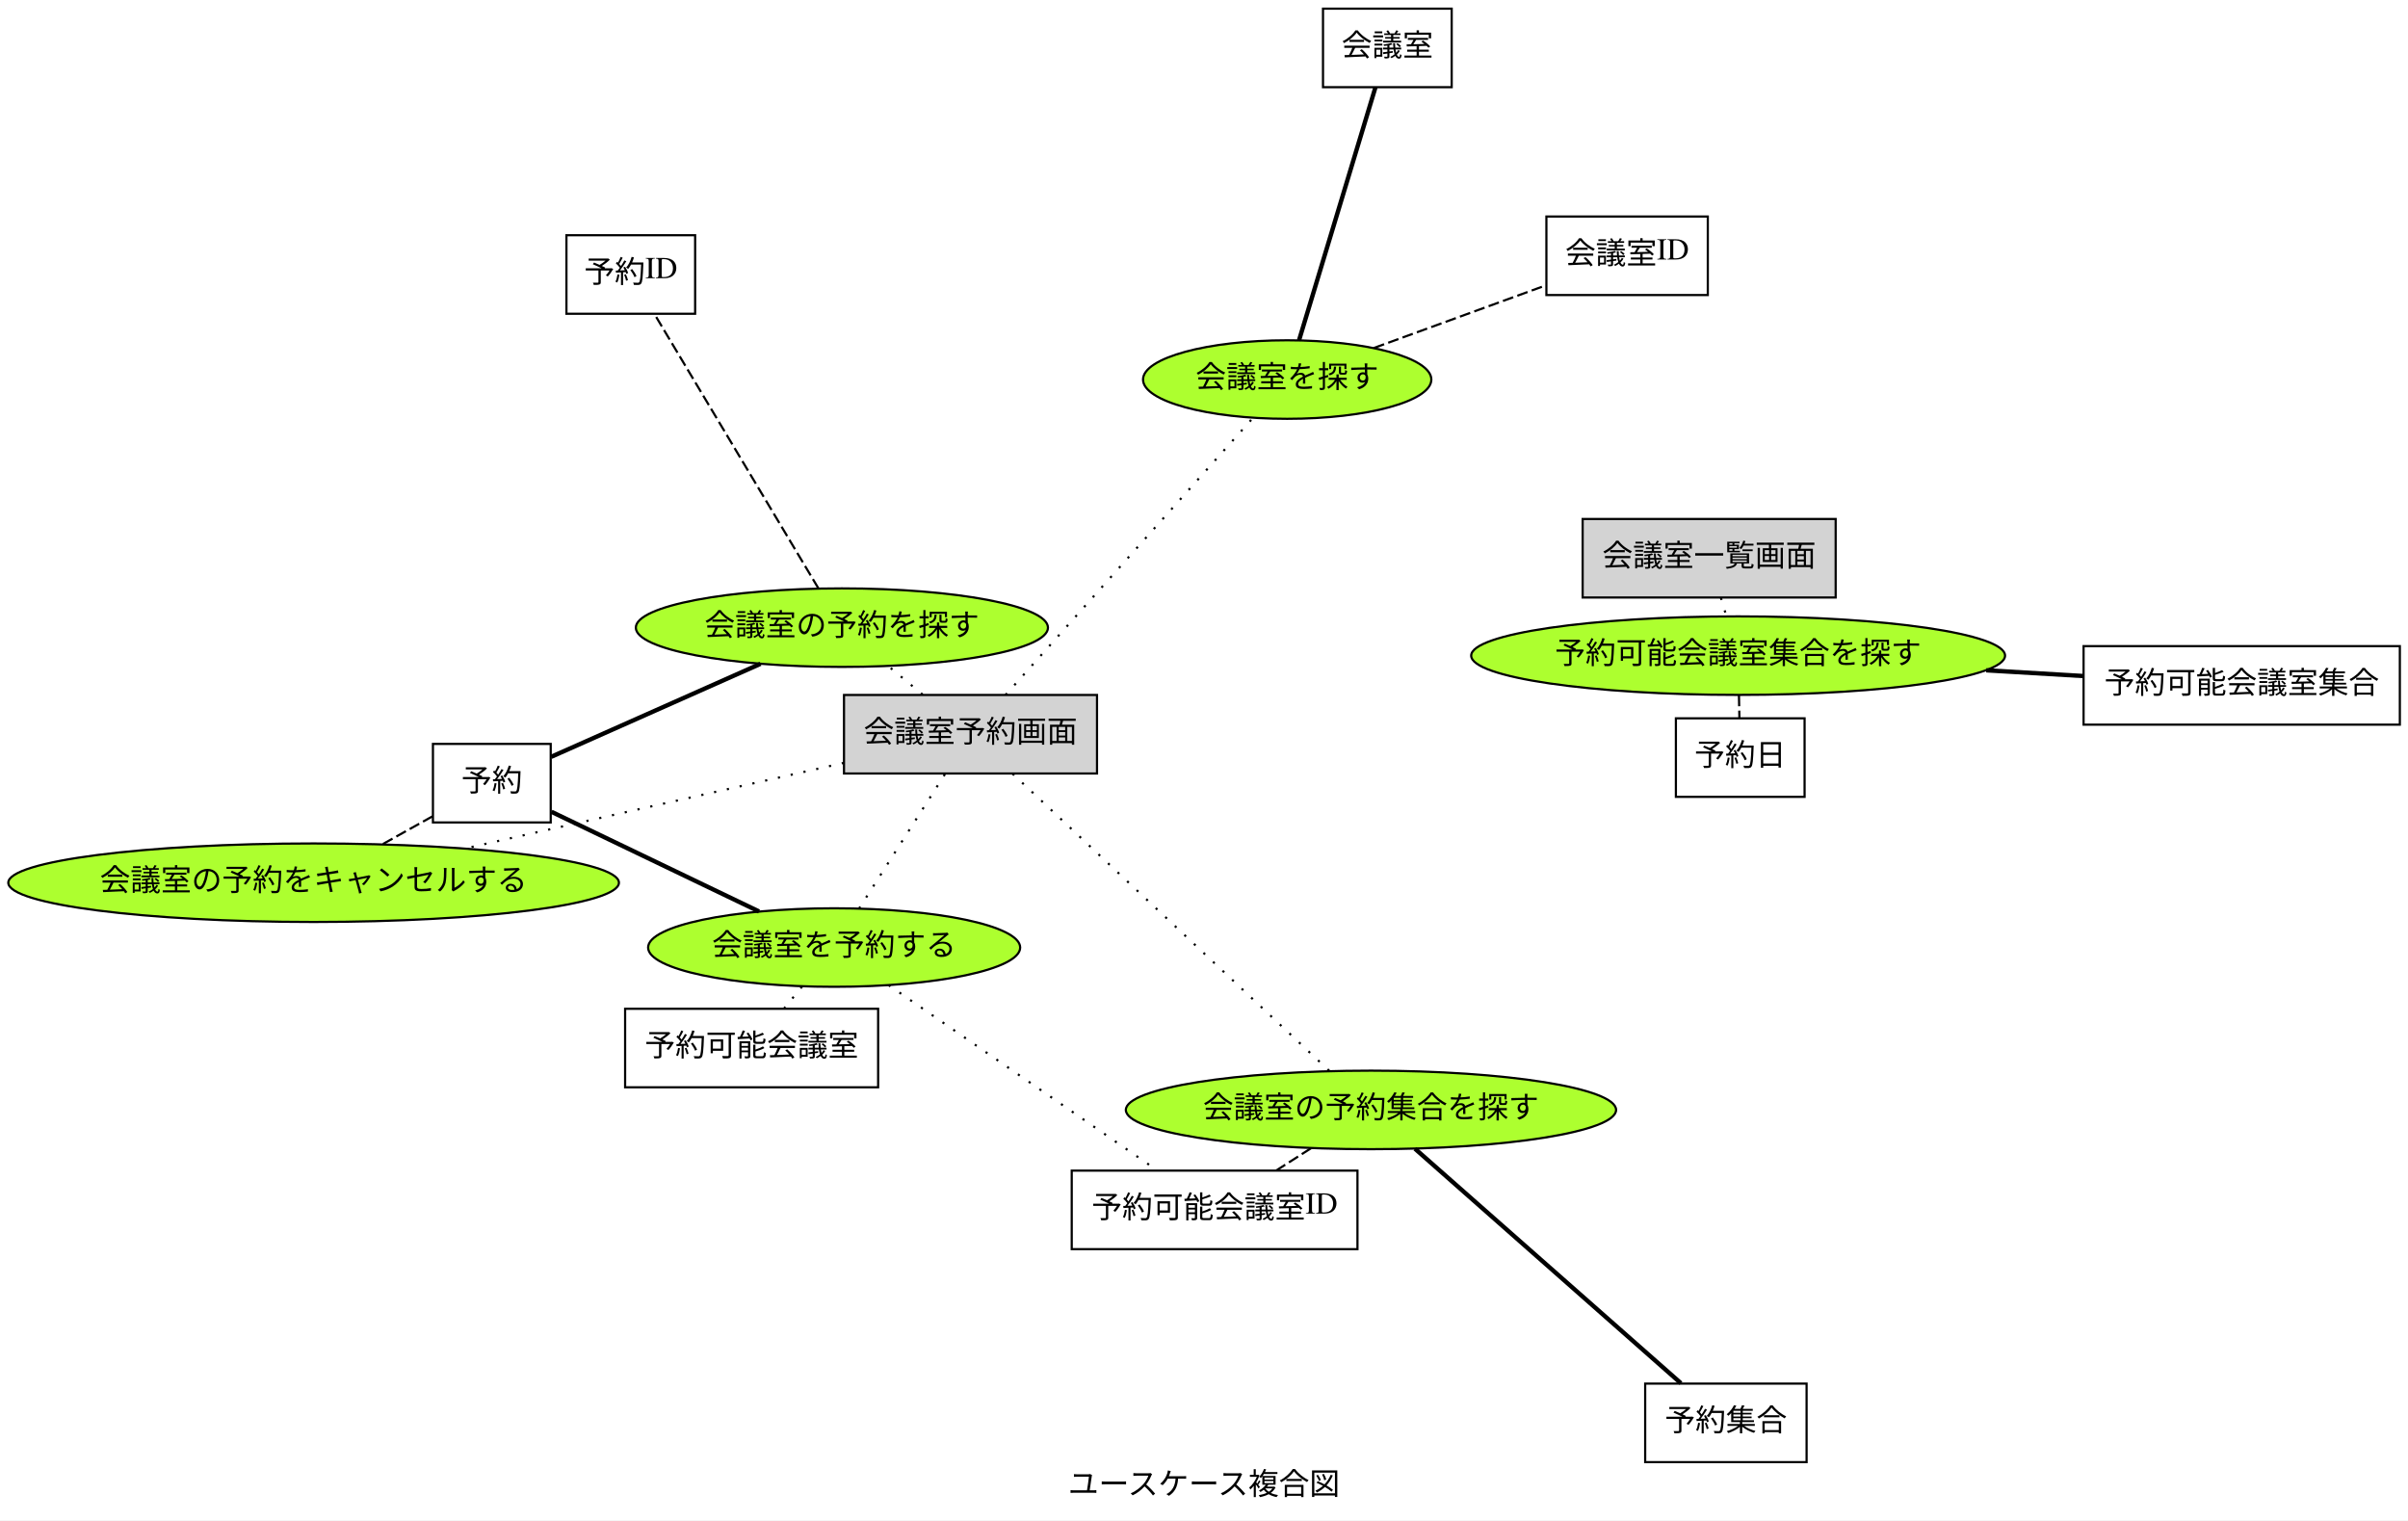
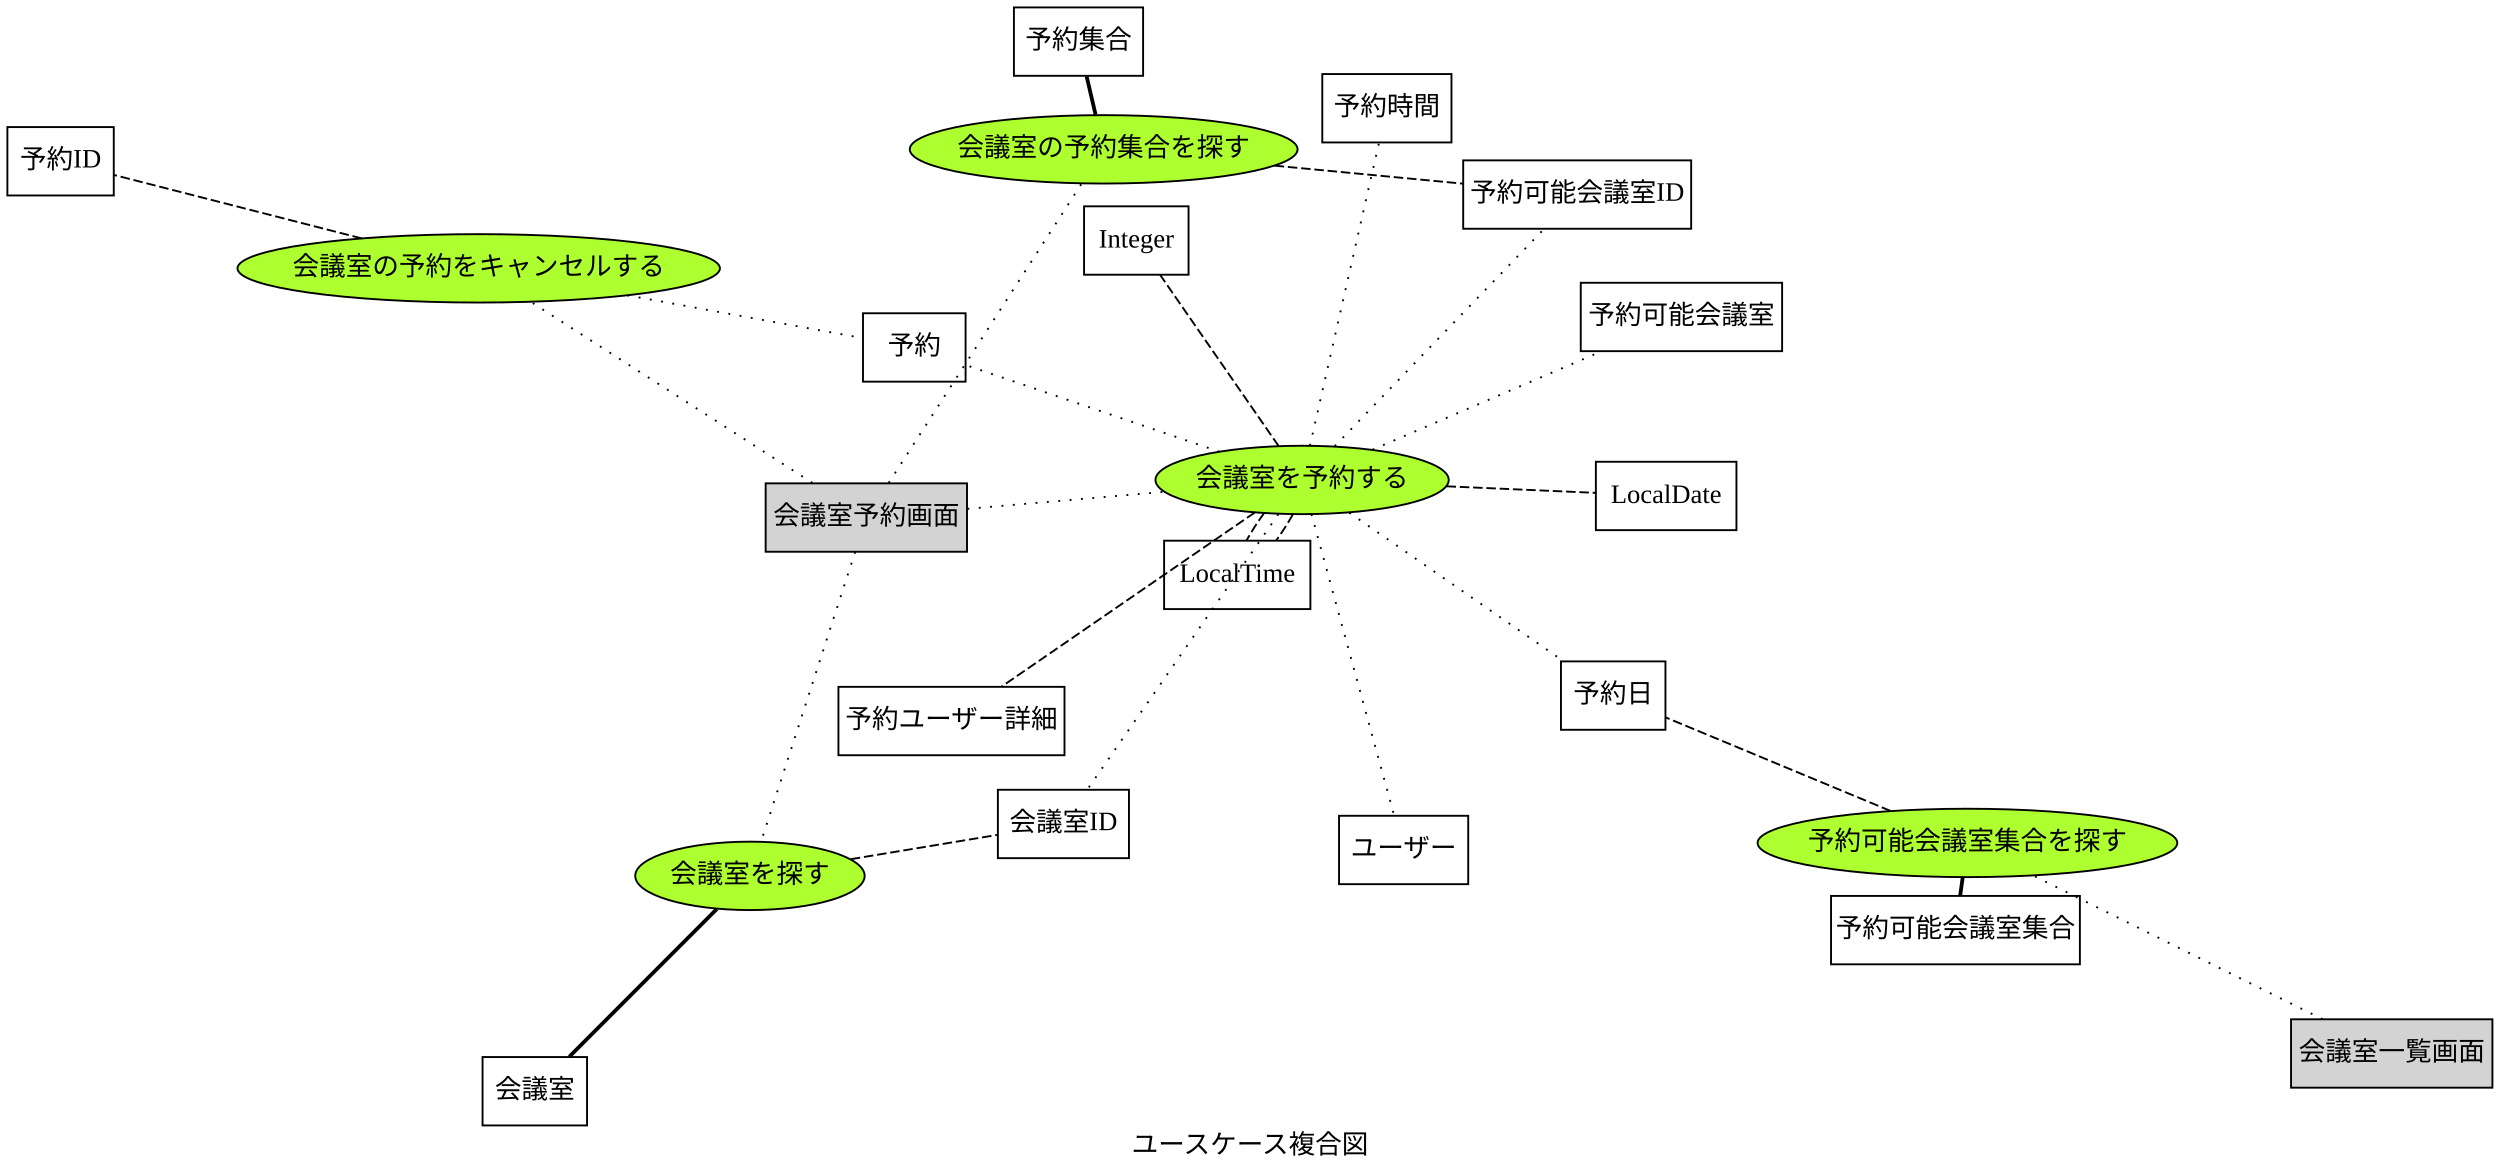
- <svg xmlns="http://www.w3.org/2000/svg" xmlns:xlink="http://www.w3.org/1999/xlink" width="1104px" height="697px" viewBox="0.00 0.00 1104.00 697.00">
-   <g id="graph0" class="graph" transform="scale(1.0 1.0) rotate(0) translate(4 670)">
-     <polygon fill="white" stroke="transparent" points="-4,27 -4,-670 1100,-670 1100,27 -4,27" />
-     <text text-anchor="middle" x="548" y="15.2" font-family="Times,serif" font-size="14.00">ユースケース複合図</text>
+ <svg xmlns="http://www.w3.org/2000/svg" xmlns:xlink="http://www.w3.org/1999/xlink" width="1316px" height="619px" viewBox="0.00 0.00 1316.00 619.00">
+   <g id="graph0" class="graph" transform="scale(1.0 1.0) rotate(0) translate(4 592)">
+     <polygon fill="white" stroke="none" points="-4,27 -4,-592 1312,-592 1312,27 -4,27" />
+     <text text-anchor="middle" x="654" y="15.2" font-family="Times New Roman,serif" font-size="14.00">ユースケース複合図</text>
    <g id="node1" class="node">
      <g id="a_node1">
-         <a xlink:href="https://github.com/system-sekkei/library/tree/master/src/main/java/mrs/application/service/reservation/ReservationService.java" xlink:title="ReservationService.cancel(Reservation)">
-           <ellipse fill="greenyellow" stroke="black" cx="139.78" cy="-265.33" rx="139.98" ry="18" />
-           <text text-anchor="middle" x="139.78" y="-261.63" font-family="Times,serif" font-size="14.00">
-                         会議室の予約をキャンセルする
-                     </text>
+         <a xlink:href="https://github.com/system-sekkei/library/tree/master/src/main/java/mrs/application/coordinator/reservation/ReservationCoordinator.java" xlink:title="ReservationCoordinator.cancelReservedMeetingRoom(ReservationId)">
+           <ellipse fill="greenyellow" stroke="black" cx="247.994" cy="-450.743" rx="126.978" ry="18" />
+           <text text-anchor="middle" x="247.994" y="-447.043" font-family="Times New Roman,serif" font-size="14.00">会議室の予約をキャンセルする</text>
        </a>
      </g>
    </g>
    <g id="node2" class="node">
      <g id="a_node2">
+         <a xlink:title="ReservationId">
+           <polygon fill="none" stroke="black" points="55.886,-525.103 -0.113,-525.103 -0.113,-489.103 55.886,-489.103 55.886,-525.103" />
+           <text text-anchor="middle" x="27.887" y="-503.403" font-family="Times New Roman,serif" font-size="14.00">予約ID</text>
+         </a>
+       </g>
+     </g>
+     <g id="edge1" class="edge">
+       <path fill="none" stroke="black" stroke-dasharray="5,2" d="M186.389,-466.518C143.657,-477.459 88.749,-491.519 56.05,-499.891" />
+     </g>
+     <g id="node3" class="node">
+       <g id="a_node3">
        <a xlink:title="Reservation">
-           <polygon fill="none" stroke="black" points="248.49,-328.96 194.49,-328.96 194.49,-292.96 248.49,-292.96 248.49,-328.96" />
-           <text text-anchor="middle" x="221.49" y="-307.26" font-family="Times,serif" font-size="14.00">予約
-                     </text>
-         </a>
-       </g>
-     </g>
-     <g id="edge1" class="edge">
-       <path fill="none" stroke="black" stroke-dasharray="5,2" d="M171.6,-283.1C179.13,-287.3 187.09,-291.75 194.39,-295.82" />
+           <polygon fill="none" stroke="black" points="504.284,-427.097 450.284,-427.097 450.284,-391.097 504.284,-391.097 504.284,-427.097" />
+           <text text-anchor="middle" x="477.284" y="-405.397" font-family="Times New Roman,serif" font-size="14.00">予約</text>
+         </a>
+       </g>
+     </g>
+     <g id="edge2" class="edge">
+       <path fill="none" stroke="black" stroke-dasharray="1,5" d="M326.261,-436.528C369.203,-428.728 419.741,-419.549 450.106,-414.034" />
    </g>
    <g id="node4" class="node">
      <g id="a_node4">
-         <a xlink:href="https://github.com/system-sekkei/library/tree/master/src/main/java/mrs/application/service/reservation/ReservationService.java" xlink:title="ReservationService.findOne(ReservationId)">
-           <ellipse fill="greenyellow" stroke="black" cx="381.99" cy="-382.26" rx="94.48" ry="18" />
-           <text text-anchor="middle" x="381.99" y="-378.56" font-family="Times,serif" font-size="14.00">
-                         会議室の予約を探す
-                     </text>
+         <a xlink:title="ReservationsController">
+           <polygon fill="lightgray" stroke="black" points="505.04,-337.561 399.04,-337.561 399.04,-301.561 505.04,-301.561 505.04,-337.561" />
+           <text text-anchor="middle" x="452.04" y="-315.861" font-family="Times New Roman,serif" font-size="14.00">会議室予約画面</text>
        </a>
      </g>
    </g>
    <g id="edge3" class="edge">
-       <path fill="none" stroke="black" stroke-width="2" d="M248.72,-323.05C275.1,-334.78 315.33,-352.65 344.68,-365.69" />
+       <path fill="none" stroke="black" stroke-dasharray="1,5" d="M423.668,-337.802C384.466,-363.005 314.197,-408.181 275.472,-433.077" />
+     </g>
+     <g id="node5" class="node">
+       <g id="a_node5">
+         <a xlink:href="https://github.com/system-sekkei/library/tree/master/src/main/java/mrs/application/coordinator/reservation/ReservationCoordinator.java" xlink:title="ReservationCoordinator.reserveMeetingRoom(LocalTime, LocalTime, ReservationUserDetails, LocalDate, Integer)">
+           <ellipse fill="greenyellow" stroke="black" cx="681.426" cy="-339.353" rx="77.187" ry="18" />
+           <text text-anchor="middle" x="681.426" y="-335.653" font-family="Times New Roman,serif" font-size="14.00">会議室を予約する</text>
+         </a>
+       </g>
+     </g>
+     <g id="edge16" class="edge">
+       <path fill="none" stroke="black" stroke-dasharray="1,5" d="M505.242,-324.152C535.948,-326.801 575.001,-330.17 608.532,-333.063" />
+     </g>
+     <g id="node16" class="node">
+       <g id="a_node16">
+         <a xlink:href="https://github.com/system-sekkei/library/tree/master/src/main/java/mrs/application/coordinator/reservation/ReservationCoordinator.java" xlink:title="ReservationCoordinator.searchMeetingRoom(RoomId)">
+           <ellipse fill="greenyellow" stroke="black" cx="390.765" cy="-130.945" rx="60.389" ry="18" />
+           <text text-anchor="middle" x="390.765" y="-127.245" font-family="Times New Roman,serif" font-size="14.00">会議室を探す</text>
+         </a>
+       </g>
+     </g>
+     <g id="edge19" class="edge">
+       <path fill="none" stroke="black" stroke-dasharray="1,5" d="M446.165,-301.476C434.453,-265.424 408.32,-184.983 396.623,-148.975" />
+     </g>
+     <g id="node18" class="node">
+       <g id="a_node18">
+         <a xlink:href="https://github.com/system-sekkei/library/tree/master/src/main/java/mrs/application/coordinator/reservation/ReservationCoordinator.java" xlink:title="ReservationCoordinator.searchReservations(ReservableRoomId)">
+           <ellipse fill="greenyellow" stroke="black" cx="576.978" cy="-513.385" rx="102.082" ry="18" />
+           <text text-anchor="middle" x="576.978" y="-509.685" font-family="Times New Roman,serif" font-size="14.00">会議室の予約集合を探す</text>
+         </a>
+       </g>
+     </g>
+     <g id="edge22" class="edge">
+       <path fill="none" stroke="black" stroke-dasharray="1,5" d="M463.794,-337.796C487.667,-374.831 541.576,-458.464 565.346,-495.34" />
+     </g>
+     <g id="edge9" class="edge">
+       <path fill="none" stroke="black" stroke-dasharray="1,5" d="M637.883,-354.229C597.484,-368.031 538.61,-388.145 504.502,-399.798" />
+     </g>
+     <g id="node6" class="node">
+       <g id="a_node6">
+         <a xlink:title="Integer">
+           <polygon fill="none" stroke="black" points="621.652,-483.394 566.652,-483.394 566.652,-447.394 621.652,-447.394 621.652,-483.394" />
+           <text text-anchor="middle" x="594.152" y="-461.694" font-family="Times New Roman,serif" font-size="14.00">Integer</text>
+         </a>
+       </g>
+     </g>
+     <g id="edge4" class="edge">
+       <path fill="none" stroke="black" stroke-dasharray="5,2" d="M669.107,-357.144C652.568,-381.03 623.342,-423.238 606.691,-447.285" />
+     </g>
+     <g id="node7" class="node">
+       <g id="a_node7">
+         <a xlink:title="LocalDate">
+           <polygon fill="none" stroke="black" points="910.064,-348.928 836.064,-348.928 836.064,-312.928 910.064,-312.928 910.064,-348.928" />
+           <text text-anchor="middle" x="873.064" y="-327.228" font-family="Times New Roman,serif" font-size="14.00">LocalDate</text>
+         </a>
+       </g>
+     </g>
+     <g id="edge5" class="edge">
+       <path fill="none" stroke="black" stroke-dasharray="5,2" d="M757.442,-336.011C784.403,-334.826 813.551,-333.544 835.836,-332.565" />
+     </g>
+     <g id="node8" class="node">
+       <g id="a_node8">
+         <a xlink:title="LocalTime">
+           <polygon fill="none" stroke="black" points="685.789,-307.377 608.789,-307.377 608.789,-271.377 685.789,-271.377 685.789,-307.377" />
+           <text text-anchor="middle" x="647.289" y="-285.677" font-family="Times New Roman,serif" font-size="14.00">LocalTime</text>
+         </a>
+       </g>
+     </g>
+     <g id="edge6" class="edge">
+       <path fill="none" stroke="black" stroke-dasharray="5,2" d="M676.502,-321.123C674.046,-316.719 671.038,-312.024 667.876,-307.623" />
+     </g>
+     <g id="edge7" class="edge">
+       <path fill="none" stroke="black" stroke-dasharray="5,2" d="M661.433,-321.927C658.016,-317.238 654.747,-312.169 652.123,-307.444" />
    </g>
    <g id="node9" class="node">
      <g id="a_node9">
-         <a xlink:href="https://github.com/system-sekkei/library/tree/master/src/main/java/mrs/application/service/reservation/ReservationService.java" xlink:title="ReservationService.reserve(Reservation)">
-           <ellipse fill="greenyellow" stroke="black" cx="378.43" cy="-235.61" rx="85.29" ry="18" />
-           <text text-anchor="middle" x="378.43" y="-231.91" font-family="Times,serif" font-size="14.00">
-                         会議室を予約する
-                     </text>
-         </a>
-       </g>
-     </g>
-     <g id="edge9" class="edge">
-       <path fill="none" stroke="black" stroke-width="2" d="M248.83,-297.84C275.26,-285.14 315.41,-265.87 344,-252.14" />
-     </g>
-     <g id="node3" class="node">
-       <g id="a_node3">
-         <a xlink:title="ReservationsController">
-           <polygon fill="lightgray" stroke="black" points="498.95,-351.4 382.95,-351.4 382.95,-315.4 498.95,-315.4 498.95,-351.4" />
-           <text text-anchor="middle" x="440.95" y="-329.7" font-family="Times,serif" font-size="14.00">
-                         会議室予約画面
-                     </text>
-         </a>
-       </g>
-     </g>
-     <g id="edge2" class="edge">
-       <path fill="none" stroke="black" stroke-dasharray="1,5" d="M382.88,-320.27C333.23,-309.05 261.66,-292.87 209.03,-280.98" />
-     </g>
-     <g id="edge5" class="edge">
-       <path fill="none" stroke="black" stroke-dasharray="1,5" d="M419,-351.59C413.89,-355.83 408.46,-360.33 403.38,-364.54" />
-     </g>
-     <g id="node6" class="node">
-       <g id="a_node6">
-         <a xlink:href="https://github.com/system-sekkei/library/tree/master/src/main/java/mrs/application/service/reservation/ReservationService.java" xlink:title="ReservationService.findReservations(ReservableRoomId)">
-           <ellipse fill="greenyellow" stroke="black" cx="624.55" cy="-161.17" rx="112.38" ry="18" />
-           <text text-anchor="middle" x="624.55" y="-157.47" font-family="Times,serif" font-size="14.00">
-                         会議室の予約集合を探す
-                     </text>
+         <a xlink:title="ReservationUserDetails">
+           <polygon fill="none" stroke="black" points="556.35,-230.443 437.35,-230.443 437.35,-194.443 556.35,-194.443 556.35,-230.443" />
+           <text text-anchor="middle" x="496.85" y="-208.743" font-family="Times New Roman,serif" font-size="14.00">予約ユーザー詳細</text>
        </a>
      </g>
    </g>
    <g id="edge8" class="edge">
-       <path fill="none" stroke="black" stroke-dasharray="1,5" d="M460.25,-315.29C495.61,-282.13 570.34,-212.02 605.5,-179.03" />
-     </g>
-     <g id="edge12" class="edge">
-       <path fill="none" stroke="black" stroke-dasharray="1,5" d="M429.19,-315.01C417.94,-297.41 401.08,-271.05 389.92,-253.59" />
+       <path fill="none" stroke="black" stroke-dasharray="5,2" d="M656.533,-322.237C621.699,-298.286 558.699,-254.969 523.133,-230.514" />
+     </g>
+     <g id="node10" class="node">
+       <g id="a_node10">
+         <a xlink:title="User">
+           <polygon fill="none" stroke="black" points="768.87,-162.57 700.87,-162.57 700.87,-126.57 768.87,-126.57 768.87,-162.57" />
+           <text text-anchor="middle" x="734.87" y="-140.87" font-family="Times New Roman,serif" font-size="14.00">ユーザー</text>
+         </a>
+       </g>
+     </g>
+     <g id="edge10" class="edge">
+       <path fill="none" stroke="black" stroke-dasharray="1,5" d="M686.358,-321.377C696.514,-284.364 719.661,-200.001 729.872,-162.785" />
    </g>
    <g id="node11" class="node">
      <g id="a_node11">
-         <a xlink:href="https://github.com/system-sekkei/library/tree/master/src/main/java/mrs/application/service/room/RoomService.java" xlink:title="RoomService.findMeetingRoom(RoomId)">
-           <ellipse fill="greenyellow" stroke="black" cx="586.14" cy="-496" rx="66.09" ry="18" />
-           <text text-anchor="middle" x="586.14" y="-492.3" font-family="Times,serif" font-size="14.00">
-                         会議室を探す
-                     </text>
-         </a>
-       </g>
-     </g>
-     <g id="edge15" class="edge">
-       <path fill="none" stroke="black" stroke-dasharray="1,5" d="M457.05,-351.42C485.1,-382.84 542.62,-447.26 570.42,-478.39" />
-     </g>
-     <g id="node5" class="node">
-       <g id="a_node5">
-         <a xlink:title="ReservationId">
-           <polygon fill="none" stroke="black" points="314.7,-562.16 255.7,-562.16 255.7,-526.16 314.7,-526.16 314.7,-562.16" />
-           <text text-anchor="middle" x="285.2" y="-540.46" font-family="Times,serif" font-size="14.00">予約ID
-                     </text>
-         </a>
-       </g>
-     </g>
-     <g id="edge4" class="edge">
-       <path fill="none" stroke="black" stroke-dasharray="5,2" d="M371.26,-400.21C352.66,-431.33 314.62,-494.96 295.98,-526.13" />
-     </g>
-     <g id="node8" class="node">
-       <g id="a_node8">
        <a xlink:title="ReservableRoomId">
-           <polygon fill="none" stroke="black" points="618.36,-133.34 487.36,-133.34 487.36,-97.34 618.36,-97.34 618.36,-133.34" />
-           <text text-anchor="middle" x="552.86" y="-111.64" font-family="Times,serif" font-size="14.00">
-                         予約可能会議室ID
-                     </text>
-         </a>
-       </g>
-     </g>
-     <g id="edge7" class="edge">
-       <path fill="none" stroke="black" stroke-dasharray="5,2" d="M597.04,-143.58C591.82,-140.25 586.36,-136.76 581.13,-133.41" />
-     </g>
-     <g id="node7" class="node">
-       <g id="a_node7">
-         <a xlink:title="Reservations">
-           <polygon fill="none" stroke="black" points="824.27,-35.7 750.27,-35.7 750.27,0.3 824.27,0.3 824.27,-35.7" />
-           <text text-anchor="middle" x="787.27" y="-14" font-family="Times,serif" font-size="14.00">予約集合
-                     </text>
-         </a>
-       </g>
-     </g>
-     <g id="edge6" class="edge">
-       <path fill="none" stroke="black" stroke-width="2" d="M766.66,-35.87C735.28,-63.54 675.87,-115.92 644.73,-143.37" />
+           <polygon fill="none" stroke="black" points="886.231,-507.581 766.231,-507.581 766.231,-471.581 886.231,-471.581 886.231,-507.581" />
+           <text text-anchor="middle" x="826.231" y="-485.881" font-family="Times New Roman,serif" font-size="14.00">予約可能会議室ID</text>
+         </a>
+       </g>
    </g>
    <g id="edge11" class="edge">
-       <path fill="none" stroke="black" stroke-dasharray="1,5" d="M403.42,-218.38C436.11,-195.84 493.13,-156.52 526.49,-133.52" />
-     </g>
-     <g id="node10" class="node">
-       <g id="a_node10">
-         <a xlink:title="ReservableRoom">
-           <polygon fill="none" stroke="black" points="398.6,-207.54 282.6,-207.54 282.6,-171.54 398.6,-171.54 398.6,-207.54" />
-           <text text-anchor="middle" x="340.6" y="-185.84" font-family="Times,serif" font-size="14.00">
-                         予約可能会議室
-                     </text>
-         </a>
-       </g>
-     </g>
-     <g id="edge10" class="edge">
-       <path fill="none" stroke="black" stroke-dasharray="1,5" d="M363.69,-217.67C361.04,-214.44 358.27,-211.06 355.6,-207.82" />
+       <path fill="none" stroke="black" stroke-dasharray="1,5" d="M698.606,-357.176C726.325,-385.933 780.631,-442.273 808.622,-471.313" />
+     </g>
+     <g id="node12" class="node">
+       <g id="a_node12">
+         <a xlink:title="ReservedDate">
+           <polygon fill="none" stroke="black" points="872.694,-243.841 817.694,-243.841 817.694,-207.841 872.694,-207.841 872.694,-243.841" />
+           <text text-anchor="middle" x="845.194" y="-222.141" font-family="Times New Roman,serif" font-size="14.00">予約日</text>
+         </a>
+       </g>
+     </g>
+     <g id="edge12" class="edge">
+       <path fill="none" stroke="black" stroke-dasharray="1,5" d="M706.299,-322.113C736.722,-301.026 787.989,-265.491 819.001,-243.996" />
    </g>
    <g id="node13" class="node">
      <g id="a_node13">
        <a xlink:title="RoomId">
-           <polygon fill="none" stroke="black" points="778.98,-570.74 704.98,-570.74 704.98,-534.74 778.98,-534.74 778.98,-570.74" />
-           <text text-anchor="middle" x="741.98" y="-549.04" font-family="Times,serif" font-size="14.00">
-                         会議室ID
-                     </text>
-         </a>
-       </g>
-     </g>
-     <g id="edge14" class="edge">
-       <path fill="none" stroke="black" stroke-dasharray="5,2" d="M625.87,-510.47C650.12,-519.3 680.94,-530.52 704.73,-539.18" />
-     </g>
-     <g id="node12" class="node">
-       <g id="a_node12">
-         <a xlink:title="MeetingRoom">
-           <polygon fill="none" stroke="black" points="661.56,-666.03 602.56,-666.03 602.56,-630.03 661.56,-630.03 661.56,-666.03" />
-           <text text-anchor="middle" x="632.06" y="-644.33" font-family="Times,serif" font-size="14.00">会議室
-                     </text>
+           <polygon fill="none" stroke="black" points="590.285,-176.26 521.285,-176.26 521.285,-140.26 590.285,-140.26 590.285,-176.26" />
+           <text text-anchor="middle" x="555.785" y="-154.56" font-family="Times New Roman,serif" font-size="14.00">会議室ID</text>
        </a>
      </g>
    </g>
    <g id="edge13" class="edge">
-       <path fill="none" stroke="black" stroke-width="2" d="M626.61,-629.99C617.77,-600.73 600.41,-543.26 591.58,-514.02" />
+       <path fill="none" stroke="black" stroke-dasharray="1,5" d="M668.92,-321.327C644.899,-286.704 592.554,-211.257 568.427,-176.482" />
    </g>
    <g id="node14" class="node">
      <g id="a_node14">
-         <a xlink:href="https://github.com/system-sekkei/library/tree/master/src/main/java/mrs/application/service/room/RoomService.java" xlink:title="RoomService.findReservableRooms(ReservedDate)">
-           <ellipse fill="greenyellow" stroke="black" cx="792.88" cy="-369.43" rx="122.38" ry="18" />
-           <text text-anchor="middle" x="792.88" y="-365.73" font-family="Times,serif" font-size="14.00">
-                         予約可能会議室集合を探す
-                     </text>
-         </a>
-       </g>
-     </g>
-     <g id="node16" class="node">
-       <g id="a_node16">
-         <a xlink:title="ReservedDate">
-           <polygon fill="none" stroke="black" points="823.35,-340.69 764.35,-340.69 764.35,-304.69 823.35,-304.69 823.35,-340.69" />
-           <text text-anchor="middle" x="793.85" y="-318.99" font-family="Times,serif" font-size="14.00">予約日
-                     </text>
-         </a>
-       </g>
-     </g>
-     <g id="edge17" class="edge">
-       <path fill="none" stroke="black" stroke-dasharray="5,2" d="M793.26,-351.23C793.33,-347.85 793.4,-344.31 793.47,-340.93" />
+         <a xlink:title="ReservableRoom">
+           <polygon fill="none" stroke="black" points="934.106,-443.147 828.106,-443.147 828.106,-407.147 934.106,-407.147 934.106,-443.147" />
+           <text text-anchor="middle" x="881.106" y="-421.447" font-family="Times New Roman,serif" font-size="14.00">予約可能会議室</text>
+         </a>
+       </g>
+     </g>
+     <g id="edge14" class="edge">
+       <path fill="none" stroke="black" stroke-dasharray="1,5" d="M718.516,-355.289C752.69,-369.972 803.359,-391.742 839.031,-407.069" />
    </g>
    <g id="node15" class="node">
      <g id="a_node15">
-         <a xlink:title="ReservableRooms">
-           <polygon fill="none" stroke="black" points="1096.26,-373.79 951.26,-373.79 951.26,-337.79 1096.26,-337.79 1096.26,-373.79" />
-           <text text-anchor="middle" x="1023.76" y="-352.09" font-family="Times,serif" font-size="14.00">
-                         予約可能会議室集合
-                     </text>
-         </a>
-       </g>
-     </g>
-     <g id="edge16" class="edge">
-       <path fill="none" stroke="black" stroke-width="2" d="M951.02,-360.09C936.88,-360.92 921.74,-361.82 906.64,-362.71" />
+         <a xlink:title="ReservedTime">
+           <polygon fill="none" stroke="black" points="760.053,-553.016 692.053,-553.016 692.053,-517.016 760.053,-517.016 760.053,-553.016" />
+           <text text-anchor="middle" x="726.053" y="-531.316" font-family="Times New Roman,serif" font-size="14.00">予約時間</text>
+         </a>
+       </g>
+     </g>
+     <g id="edge15" class="edge">
+       <path fill="none" stroke="black" stroke-dasharray="1,5" d="M685.545,-357.409C694.046,-394.684 713.451,-479.766 721.944,-517.003" />
+     </g>
+     <g id="edge18" class="edge">
+       <path fill="none" stroke="black" stroke-dasharray="5,2" d="M443.887,-139.738C469.137,-143.917 498.612,-148.796 520.971,-152.497" />
    </g>
    <g id="node17" class="node">
      <g id="a_node17">
+         <a xlink:title="MeetingRoom">
+           <polygon fill="none" stroke="black" points="305.018,-35.571 250.018,-35.571 250.018,0.429 305.018,0.429 305.018,-35.571" />
+           <text text-anchor="middle" x="277.518" y="-13.871" font-family="Times New Roman,serif" font-size="14.00">会議室</text>
+         </a>
+       </g>
+     </g>
+     <g id="edge17" class="edge">
+       <path fill="none" stroke="black" stroke-width="2" d="M295.713,-35.786C317.096,-57.194 352.323,-92.46 373.359,-113.519" />
+     </g>
+     <g id="edge21" class="edge">
+       <path fill="none" stroke="black" stroke-dasharray="5,2" d="M666.964,-504.791C699.873,-501.648 736.282,-498.171 765.973,-495.336" />
+     </g>
+     <g id="node19" class="node">
+       <g id="a_node19">
+         <a xlink:title="Reservations">
+           <polygon fill="none" stroke="black" points="597.728,-588.096 529.728,-588.096 529.728,-552.096 597.728,-552.096 597.728,-588.096" />
+           <text text-anchor="middle" x="563.728" y="-566.396" font-family="Times New Roman,serif" font-size="14.00">予約集合</text>
+         </a>
+       </g>
+     </g>
+     <g id="edge20" class="edge">
+       <path fill="none" stroke="black" stroke-width="2" d="M567.993,-551.84C569.506,-545.364 571.208,-538.08 572.72,-531.607" />
+     </g>
+     <g id="node20" class="node">
+       <g id="a_node20">
+         <a xlink:href="https://github.com/system-sekkei/library/tree/master/src/main/java/mrs/application/service/room/RoomService.java" xlink:title="RoomService.findReservableRooms(ReservedDate)">
+           <ellipse fill="greenyellow" stroke="black" cx="1031.66" cy="-148.281" rx="110.48" ry="18" />
+           <text text-anchor="middle" x="1031.66" y="-144.581" font-family="Times New Roman,serif" font-size="14.00">予約可能会議室集合を探す</text>
+         </a>
+       </g>
+     </g>
+     <g id="edge24" class="edge">
+       <path fill="none" stroke="black" stroke-dasharray="5,2" d="M991.197,-165.111C955.423,-179.991 904.191,-201.301 872.892,-214.32" />
+     </g>
+     <g id="node21" class="node">
+       <g id="a_node21">
+         <a xlink:title="ReservableRooms">
+           <polygon fill="none" stroke="black" points="1090.85,-120.384 959.853,-120.384 959.853,-84.384 1090.85,-84.384 1090.85,-120.384" />
+           <text text-anchor="middle" x="1025.35" y="-98.684" font-family="Times New Roman,serif" font-size="14.00">予約可能会議室集合</text>
+         </a>
+       </g>
+     </g>
+     <g id="edge23" class="edge">
+       <path fill="none" stroke="black" stroke-width="2" d="M1027.84,-120.524C1028.28,-123.731 1028.74,-127.07 1029.18,-130.273" />
+     </g>
+     <g id="node22" class="node">
+       <g id="a_node22">
        <a xlink:title="RoomsController">
-           <polygon fill="lightgray" stroke="black" points="837.6,-432.08 721.6,-432.08 721.6,-396.08 837.6,-396.08 837.6,-432.08" />
-           <text text-anchor="middle" x="779.6" y="-410.38" font-family="Times,serif" font-size="14.00">
-                         会議室一覧画面
-                     </text>
-         </a>
-       </g>
-     </g>
-     <g id="edge18" class="edge">
-       <path fill="none" stroke="black" stroke-dasharray="1,5" d="M785,-395.92C785.83,-393.12 786.69,-390.23 787.53,-387.43" />
+           <polygon fill="lightgray" stroke="black" points="1308.01,-55.445 1202.01,-55.445 1202.01,-19.445 1308.01,-19.445 1308.01,-55.445" />
+           <text text-anchor="middle" x="1255.01" y="-33.745" font-family="Times New Roman,serif" font-size="14.00">会議室一覧画面</text>
+         </a>
+       </g>
+     </g>
+     <g id="edge25" class="edge">
+       <path fill="none" stroke="black" stroke-dasharray="1,5" d="M1218.62,-55.499C1176.47,-76.417 1107.53,-110.628 1066.19,-131.146" />
    </g>
  </g>
</svg>
